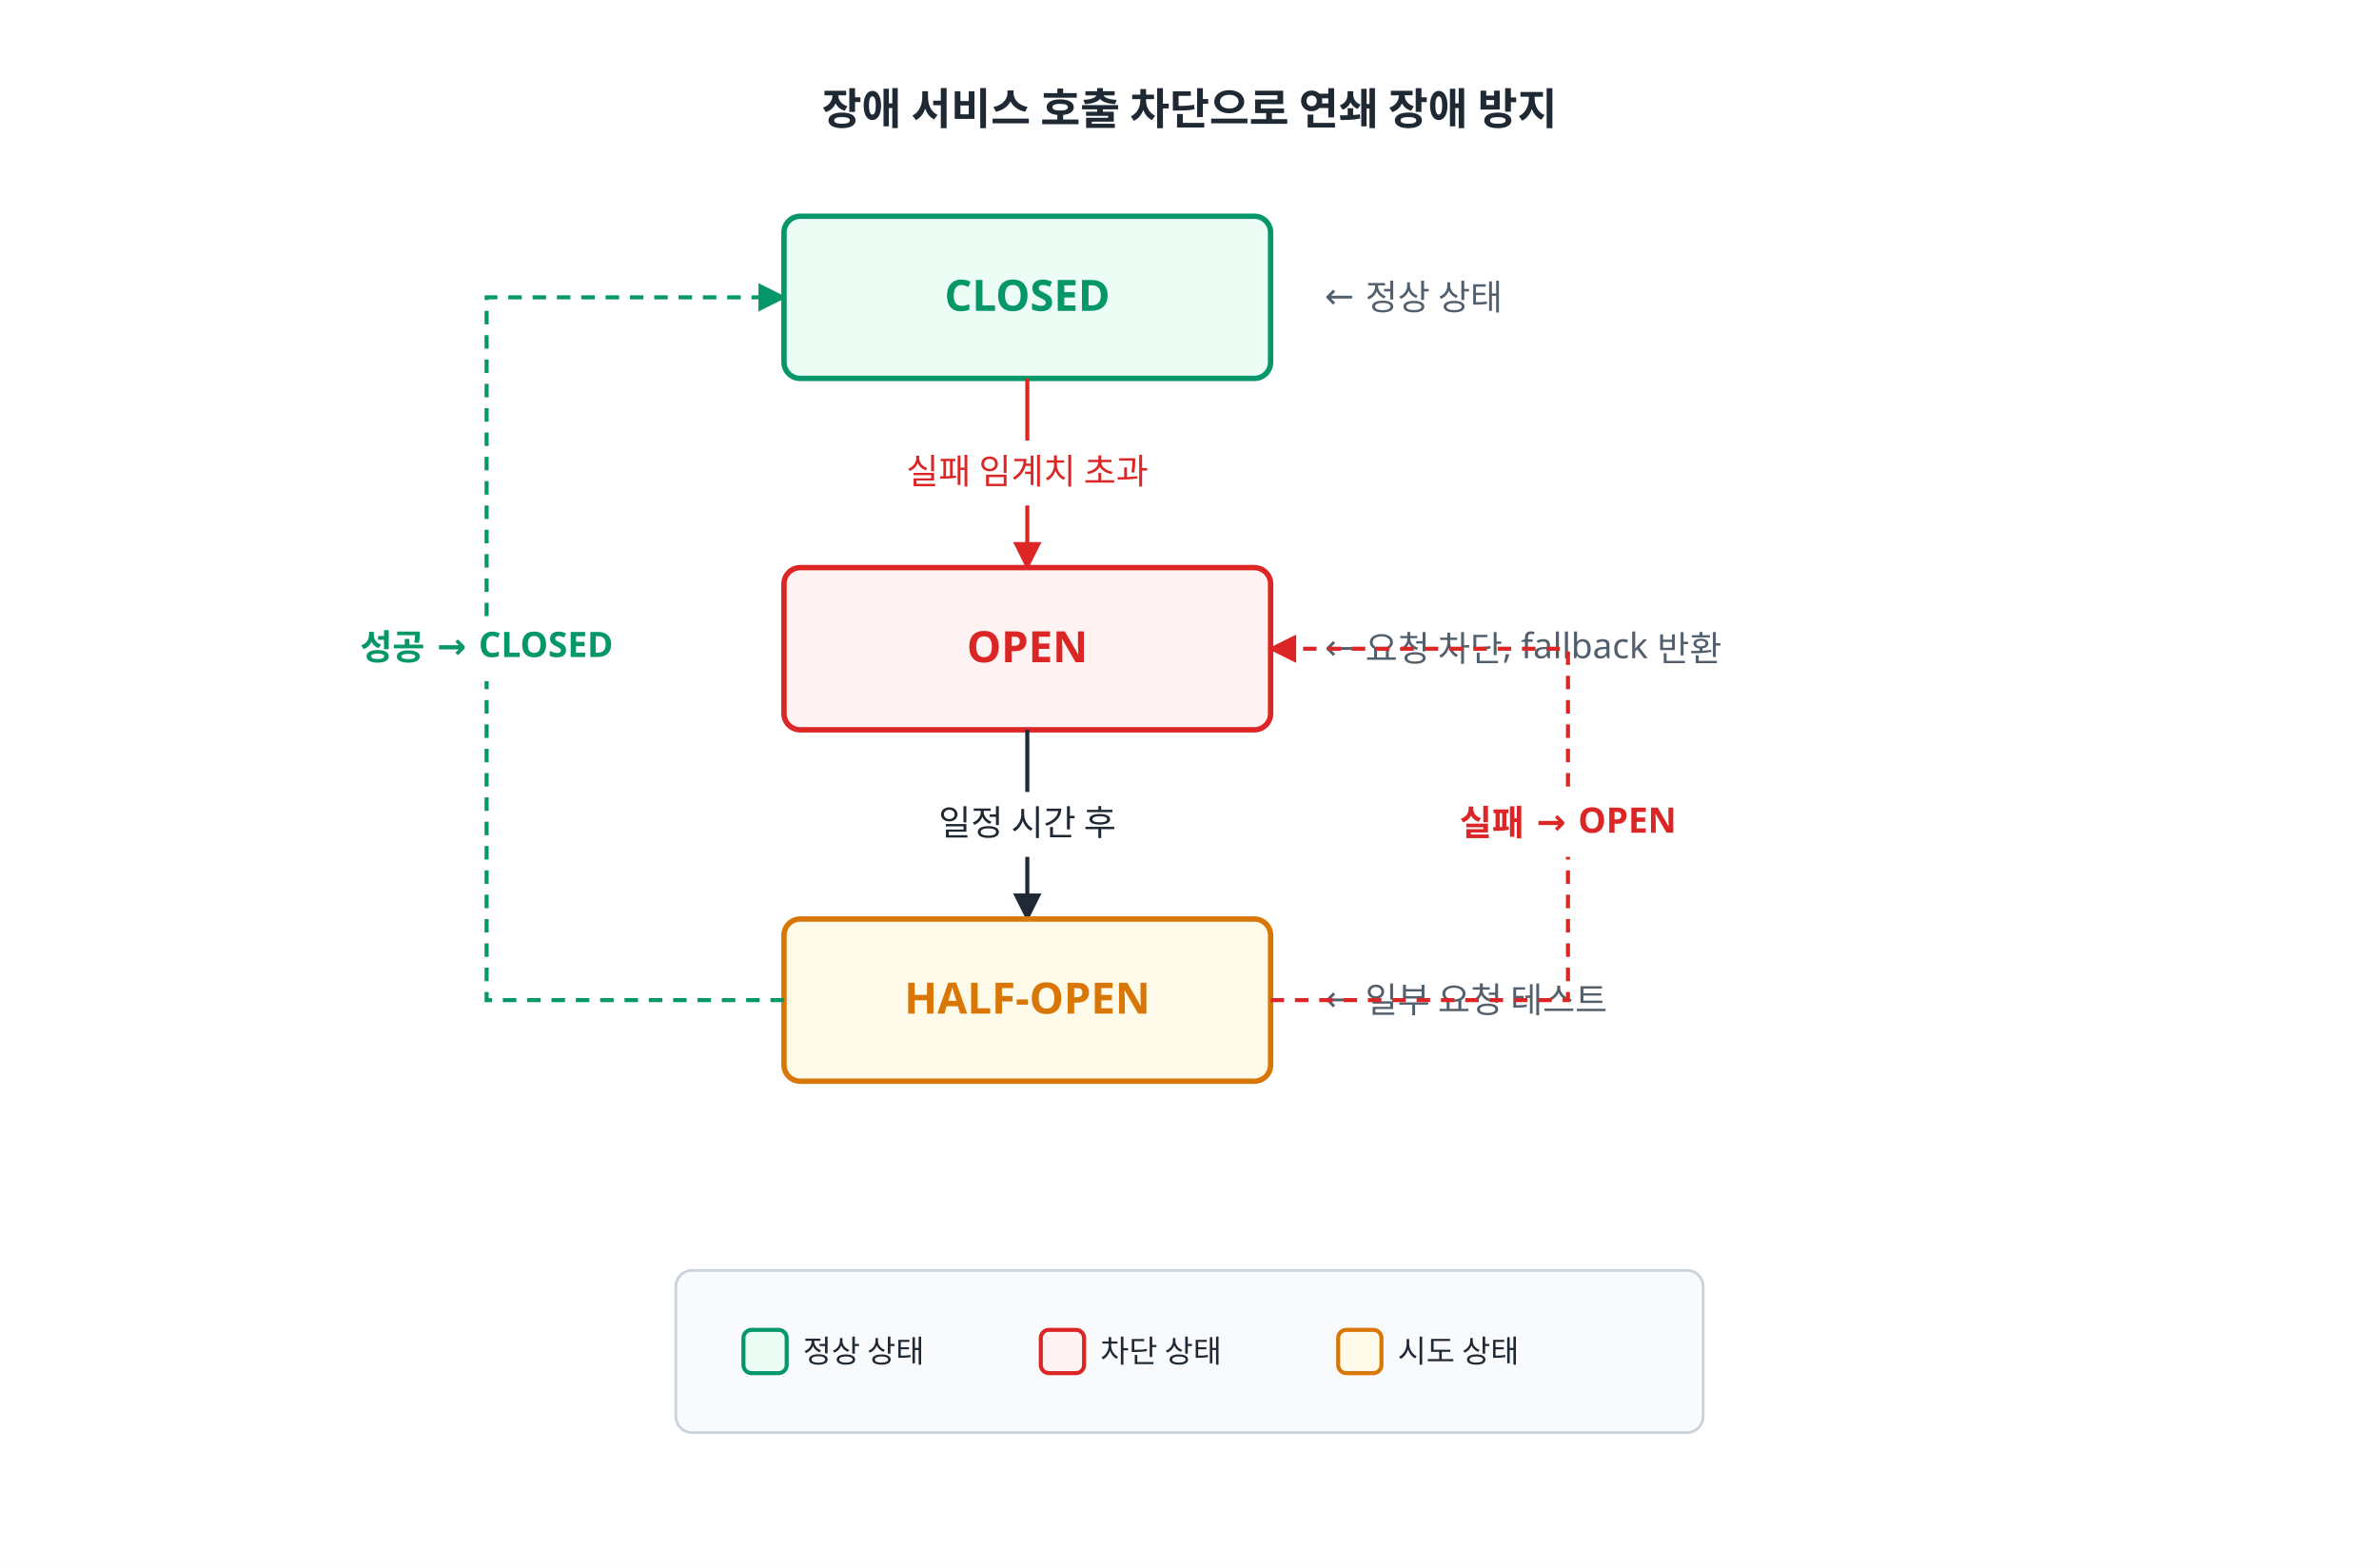
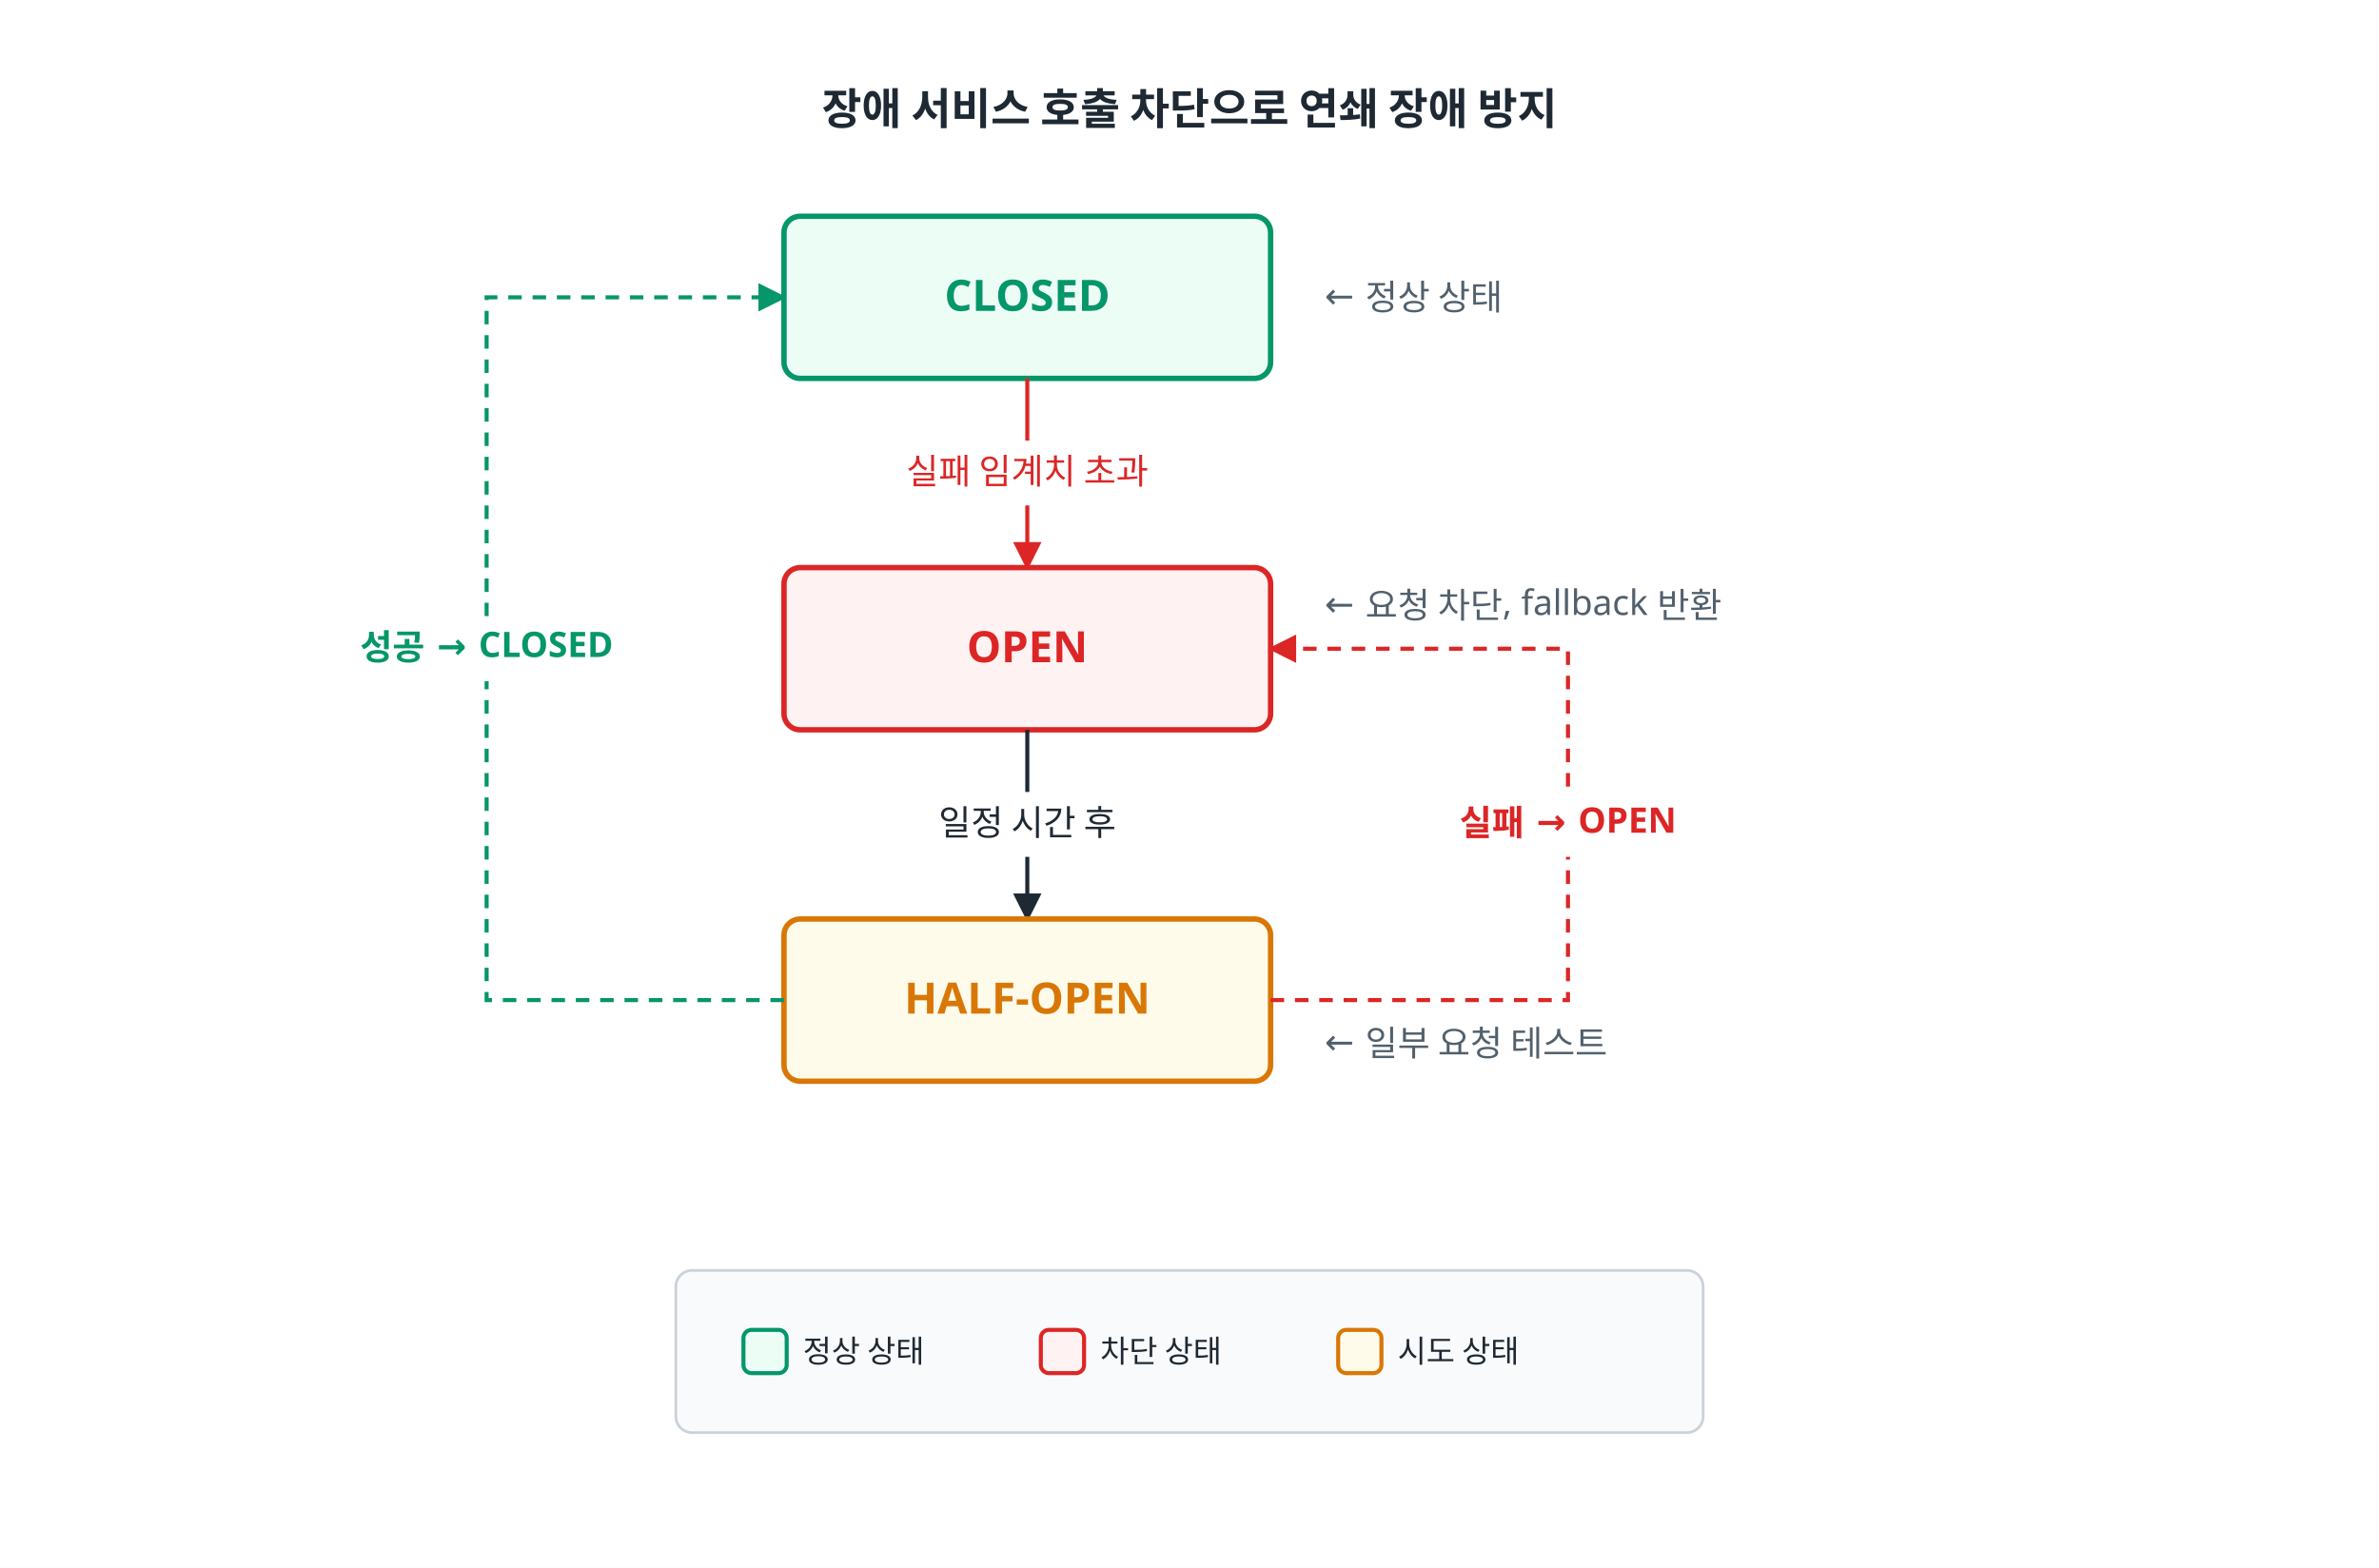
<svg xmlns="http://www.w3.org/2000/svg" viewBox="0 0 880 580" width="880" height="580" font-family="'Malgun Gothic','Apple SD Gothic Neo','Noto Sans KR','Segoe UI',sans-serif" role="img" aria-labelledby="t d">
  <rect width="880" height="580" fill="#ffffff" />
  <defs>
    <marker id="a-ink" viewBox="0 0 10 10" refX="9" refY="5" markerWidth="7" markerHeight="7" orient="auto-start-reverse">
      <path d="M0,0 L10,5 L0,10 z" fill="#1f2933" />
    </marker>
    <marker id="a-green" viewBox="0 0 10 10" refX="9" refY="5" markerWidth="7" markerHeight="7" orient="auto-start-reverse">
      <path d="M0,0 L10,5 L0,10 z" fill="#059669" />
    </marker>
    <marker id="a-red" viewBox="0 0 10 10" refX="9" refY="5" markerWidth="7" markerHeight="7" orient="auto-start-reverse">
      <path d="M0,0 L10,5 L0,10 z" fill="#dc2626" />
    </marker>
  </defs>
  <text x="440" y="46" font-size="16" font-weight="bold" fill="#1f2933" text-anchor="middle">장애 서비스 호출 차단으로 연쇄 장애 방지</text>
  <rect x="290" y="80" width="180" height="60" rx="6" fill="#ecfdf5" stroke="#059669" stroke-width="2" />
  <text x="380" y="115" font-size="16" font-weight="bold" fill="#059669" text-anchor="middle">CLOSED</text>
  <text x="490" y="114" font-size="13" fill="#52606d">← 정상 상태</text>
  <path d="M380,140 L380,210" stroke="#dc2626" stroke-width="1.5" fill="none" marker-end="url(#a-red)" />
  <rect x="325" y="163" width="110" height="24" fill="#ffffff" />
  <text x="380" y="179" font-size="13" fill="#dc2626" text-anchor="middle">실패 임계치 초과</text>
  <rect x="290" y="210" width="180" height="60" rx="6" fill="#fef2f2" stroke="#dc2626" stroke-width="2" />
  <text x="380" y="245" font-size="16" font-weight="bold" fill="#dc2626" text-anchor="middle">OPEN</text>
-   <text x="490" y="244" font-size="13" fill="#52606d">← 요청 차단, fallback 반환</text>
+   <text x="490" y="228" font-size="13" fill="#52606d">← 요청 차단, fallback 반환</text>
  <path d="M380,270 L380,340" stroke="#1f2933" stroke-width="1.5" fill="none" marker-end="url(#a-ink)" />
  <rect x="338" y="293" width="84" height="24" fill="#ffffff" />
  <text x="380" y="309" font-size="13" fill="#1f2933" text-anchor="middle">일정 시간 후</text>
  <rect x="290" y="340" width="180" height="60" rx="6" fill="#fffbeb" stroke="#d97706" stroke-width="2" />
  <text x="380" y="375" font-size="16" font-weight="bold" fill="#d97706" text-anchor="middle">HALF-OPEN</text>
-   <text x="490" y="374" font-size="13" fill="#52606d">← 일부 요청 테스트</text>
+   <text x="490" y="390" font-size="13" fill="#52606d">← 일부 요청 테스트</text>
  <path d="M290,370 L180,370 L180,110 L290,110" stroke="#059669" stroke-width="1.5" stroke-dasharray="5 4" fill="none" marker-end="url(#a-green)" />
  <rect x="130" y="228" width="100" height="24" fill="#ffffff" />
  <text x="180" y="244" font-size="13" font-weight="bold" fill="#059669" text-anchor="middle">성공 → CLOSED</text>
  <path d="M470,370 L580,370 L580,240 L470,240" stroke="#dc2626" stroke-width="1.5" stroke-dasharray="5 4" fill="none" marker-end="url(#a-red)" />
  <rect x="535" y="293" width="90" height="24" fill="#ffffff" />
  <text x="580" y="309" font-size="13" font-weight="bold" fill="#dc2626" text-anchor="middle">실패 → OPEN</text>
  <rect x="250" y="470" width="380" height="60" rx="6" fill="#f8fafc" stroke="#cbd2d9" stroke-width="1" />
  <rect x="275" y="492" width="16" height="16" rx="3" fill="#ecfdf5" stroke="#059669" stroke-width="1.5" />
  <text x="297" y="504" font-size="11.5" fill="#1f2933">정상 상태</text>
  <rect x="385" y="492" width="16" height="16" rx="3" fill="#fef2f2" stroke="#dc2626" stroke-width="1.5" />
  <text x="407" y="504" font-size="11.5" fill="#1f2933">차단 상태</text>
  <rect x="495" y="492" width="16" height="16" rx="3" fill="#fffbeb" stroke="#d97706" stroke-width="1.5" />
  <text x="517" y="504" font-size="11.5" fill="#1f2933">시도 상태</text>
</svg>
